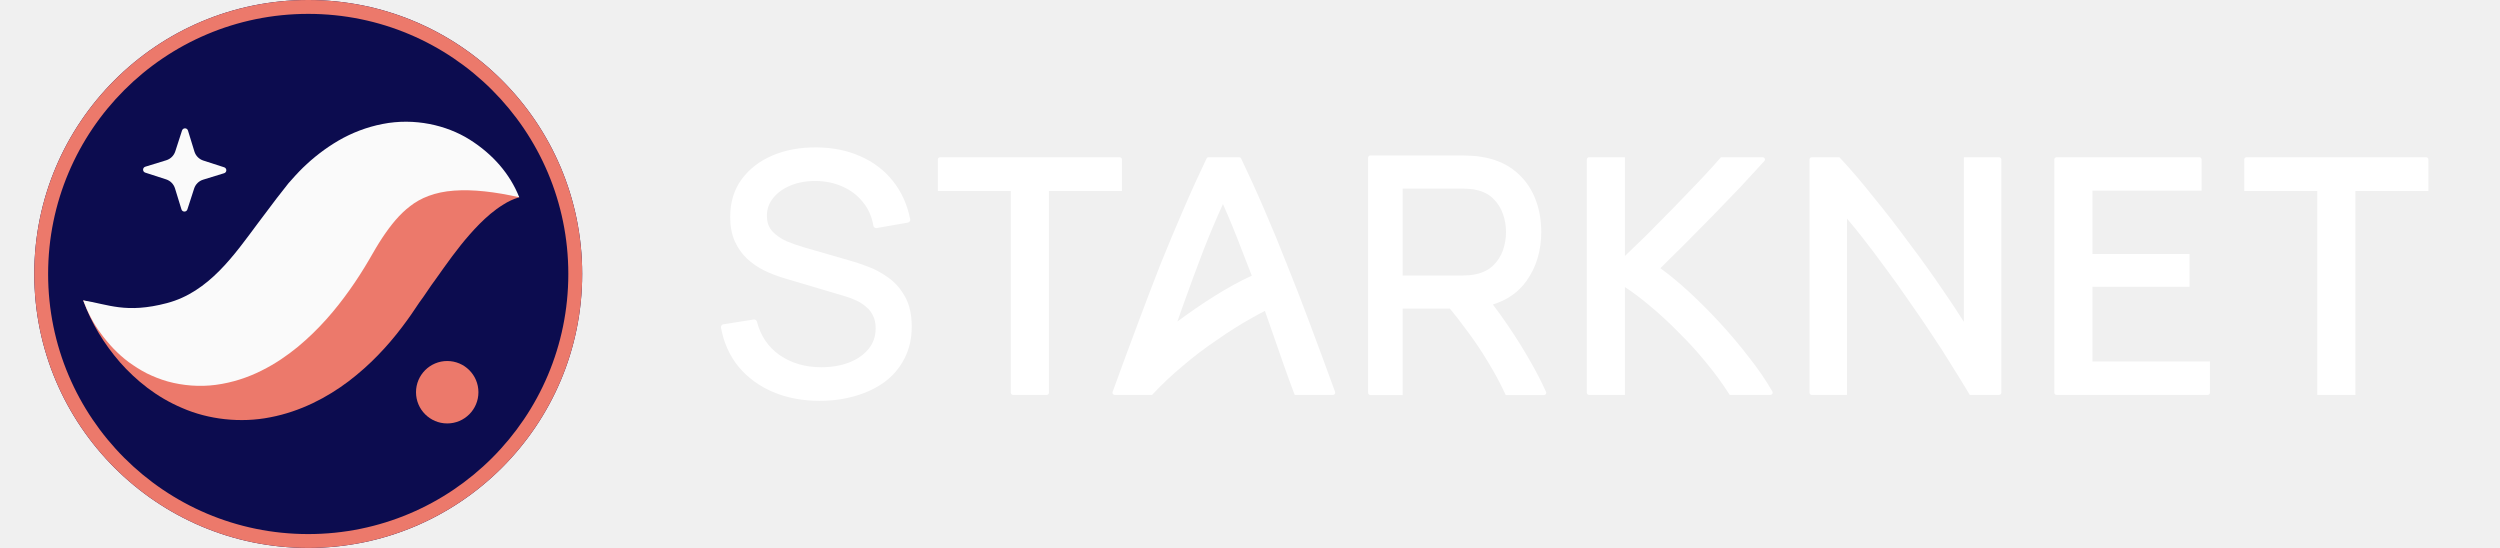
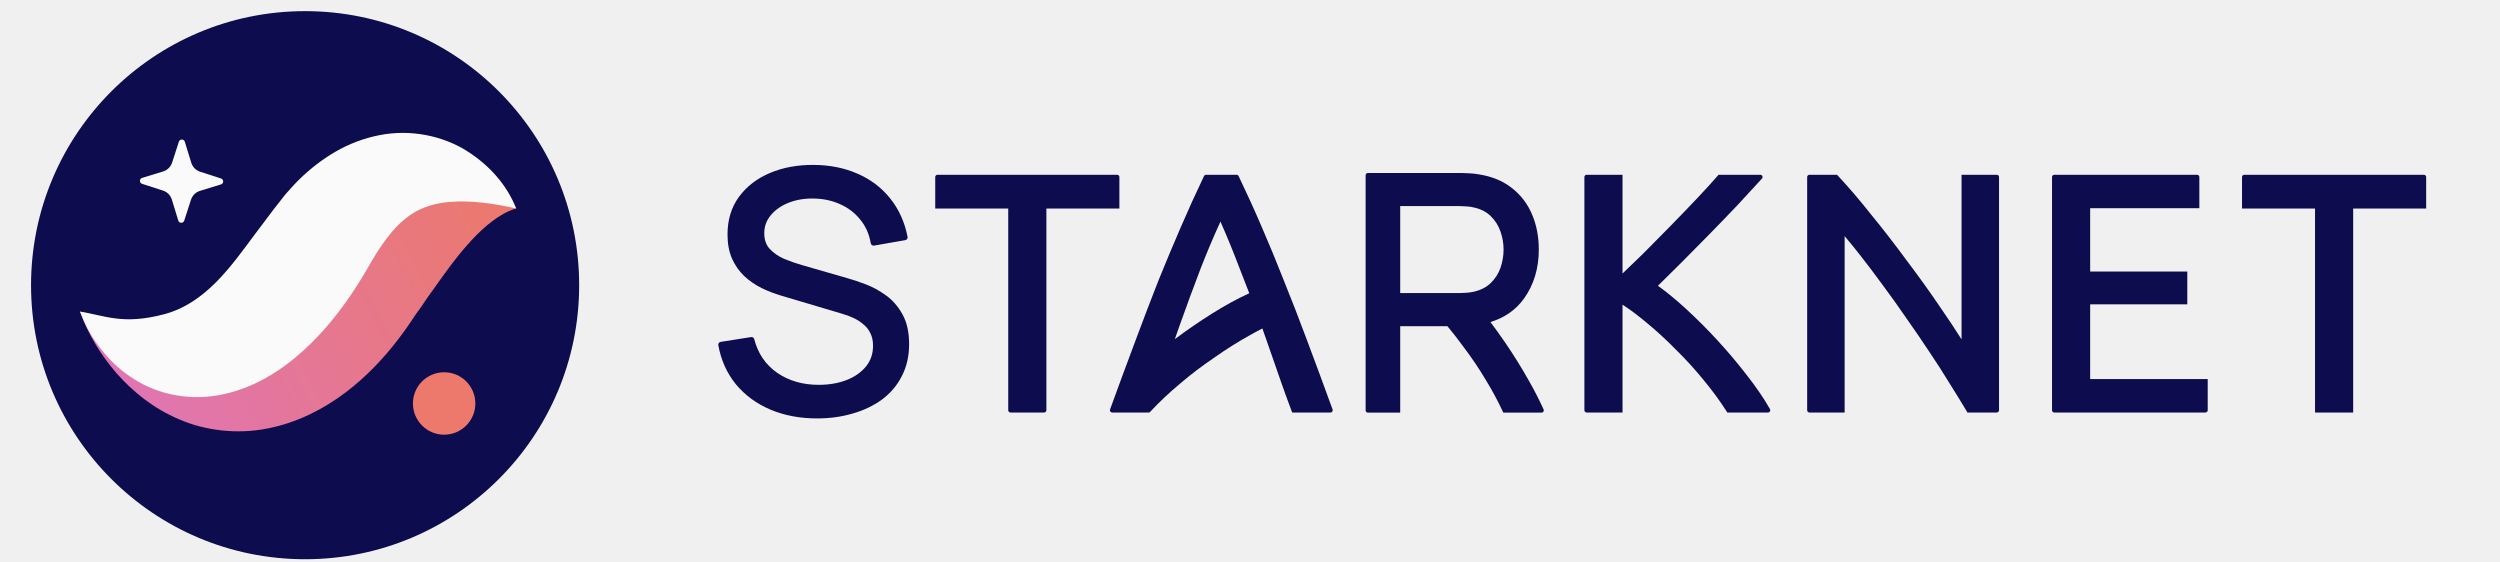
- <svg xmlns="http://www.w3.org/2000/svg" width="146" height="32" viewBox="0 0 146 32" fill="none">
-   <path fill-rule="evenodd" clip-rule="evenodd" d="M2 16C2 24.837 9.163 32 18 32C26.837 32 34.001 24.837 34.001 16C34.001 7.163 26.837 0 18 0C9.163 0 2 7.163 2 16Z" fill="#0C0C4F" />
-   <path fill-rule="evenodd" clip-rule="evenodd" d="M18 31.19C9.611 31.19 2.81 24.389 2.81 16C2.81 7.611 9.611 0.81 18 0.81C26.389 0.81 33.19 7.611 33.19 16C33.19 24.389 26.389 31.19 18 31.19ZM18 32C9.163 32 2 24.837 2 16C2 7.163 9.163 0 18 0C26.837 0 34.001 7.163 34.001 16C34.001 24.837 26.837 32 18 32Z" fill="#EC796B" />
-   <path fill-rule="evenodd" clip-rule="evenodd" d="M30.324 11.52C29.819 10.955 29.03 10.637 28.263 10.506C27.49 10.381 26.679 10.393 25.916 10.528C24.372 10.789 22.968 11.429 21.745 12.218C21.109 12.605 20.567 13.053 20.006 13.509C19.736 13.74 19.489 13.985 19.232 14.228L18.53 14.926C17.768 15.723 17.016 16.449 16.289 17.051C15.559 17.65 14.876 18.105 14.203 18.423C13.531 18.742 12.811 18.93 11.874 18.96C10.944 18.993 9.844 18.825 8.668 18.548C7.486 18.272 6.244 17.879 4.856 17.541C5.34 18.885 6.069 20.072 7.006 21.157C7.953 22.223 9.135 23.195 10.655 23.834C12.152 24.488 14.034 24.722 15.793 24.368C17.558 24.029 19.106 23.212 20.357 22.268C21.612 21.314 22.627 20.228 23.482 19.099C23.719 18.787 23.843 18.612 24.014 18.368L24.487 17.668C24.815 17.235 25.114 16.742 25.439 16.313C26.076 15.415 26.704 14.518 27.434 13.691C27.802 13.272 28.189 12.871 28.647 12.486C28.875 12.297 29.121 12.113 29.394 11.947C29.671 11.769 29.964 11.629 30.324 11.52Z" fill="#EC796B" />
-   <path fill-rule="evenodd" clip-rule="evenodd" d="M24.295 22.906C24.295 23.913 25.112 24.729 26.118 24.729C27.125 24.729 27.94 23.913 27.94 22.906C27.94 21.9 27.125 21.083 26.118 21.083C25.112 21.083 24.295 21.9 24.295 22.906Z" fill="#EC796B" />
-   <path fill-rule="evenodd" clip-rule="evenodd" d="M30.324 11.52C29.781 10.15 28.772 8.996 27.416 8.145C26.07 7.303 24.199 6.874 22.345 7.24C21.429 7.417 20.542 7.758 19.764 8.212C18.989 8.665 18.294 9.209 17.693 9.793C17.393 10.086 17.12 10.392 16.849 10.699L16.148 11.594L15.064 13.033C13.683 14.886 12.195 17.057 9.754 17.7C7.358 18.332 6.319 17.772 4.856 17.541C5.123 18.232 5.455 18.902 5.904 19.492C6.345 20.094 6.865 20.659 7.512 21.144C7.839 21.377 8.185 21.606 8.568 21.801C8.95 21.989 9.362 22.155 9.801 22.279C10.675 22.519 11.659 22.603 12.612 22.474C13.566 22.347 14.477 22.045 15.273 21.644C16.076 21.246 16.775 20.762 17.399 20.251C18.639 19.221 19.604 18.083 20.419 16.932C20.829 16.357 21.202 15.77 21.546 15.184L21.951 14.486C22.075 14.282 22.2 14.077 22.327 13.885C22.841 13.117 23.343 12.501 23.953 12.039C24.554 11.565 25.391 11.214 26.511 11.133C27.625 11.05 28.911 11.203 30.324 11.52Z" fill="#FAFAFA" />
-   <path fill-rule="evenodd" clip-rule="evenodd" d="M10.943 12.231L11.338 11.01C11.418 10.762 11.614 10.569 11.863 10.493L13.089 10.116C13.259 10.064 13.26 9.825 13.092 9.77L11.871 9.375C11.624 9.295 11.431 9.099 11.354 8.85L10.977 7.623C10.925 7.454 10.686 7.452 10.631 7.621L10.236 8.841C10.156 9.089 9.96 9.282 9.711 9.359L8.485 9.736C8.315 9.788 8.313 10.027 8.482 10.081L9.703 10.476C9.951 10.557 10.144 10.753 10.22 11.002L10.597 12.228C10.649 12.398 10.888 12.399 10.943 12.231Z" fill="#FAFAFA" />
-   <path d="M141.817 11.156V9.315C141.817 9.242 141.758 9.183 141.685 9.183H131.198C131.125 9.183 131.065 9.242 131.065 9.315V11.156H135.328V23.063H137.555V11.156H141.817Z" fill="white" />
-   <path d="M120.105 9.183C120.032 9.183 119.973 9.242 119.973 9.315V22.931C119.973 23.004 120.032 23.063 120.105 23.063H128.93C129.003 23.063 129.062 23.004 129.062 22.931V21.11H122.2V16.748H127.869V14.834H122.2V11.136H128.573V9.315C128.573 9.242 128.514 9.183 128.441 9.183H120.105Z" fill="white" />
-   <path d="M114.987 22.982L115.035 23.063H116.746C116.819 23.063 116.878 23.004 116.878 22.931V9.315C116.878 9.242 116.819 9.183 116.746 9.183H114.69V18.796C114.333 18.227 113.919 17.602 113.447 16.919C112.846 16.031 112.2 15.13 111.508 14.216C110.829 13.289 110.137 12.394 109.431 11.533C108.739 10.657 108.084 9.891 107.468 9.235L107.419 9.183H105.809C105.736 9.183 105.677 9.242 105.677 9.315V22.931C105.677 23.004 105.736 23.063 105.809 23.063H107.865V12.765C108.146 13.098 108.445 13.465 108.762 13.869C109.191 14.415 109.633 15 110.088 15.624L110.089 15.625L110.089 15.625C110.544 16.236 110.999 16.873 111.454 17.536L111.455 17.537L111.455 17.538C111.924 18.201 112.372 18.858 112.802 19.509L112.802 19.509L112.802 19.51C113.231 20.147 113.627 20.764 113.991 21.361L113.992 21.362L113.992 21.363C114.37 21.962 114.701 22.501 114.987 22.982Z" fill="white" />
-   <path d="M102.987 9.46L103.038 9.404C103.115 9.32 103.055 9.183 102.94 9.183H100.502L100.453 9.241C100.129 9.616 99.727 10.057 99.246 10.564C98.777 11.059 98.276 11.58 97.742 12.127C97.208 12.674 96.668 13.22 96.121 13.767C95.684 14.194 95.276 14.587 94.897 14.947V9.183H92.802C92.729 9.183 92.67 9.242 92.67 9.315V22.931C92.67 23.004 92.729 23.063 92.802 23.063H94.897V16.766C95.357 17.067 95.827 17.42 96.307 17.823L96.308 17.824L96.308 17.825C96.89 18.303 97.459 18.827 98.016 19.396L98.017 19.398L98.018 19.399C98.587 19.955 99.124 20.543 99.628 21.164L99.629 21.165L99.629 21.165C100.134 21.773 100.579 22.38 100.966 22.987L101.015 23.063H103.392C103.493 23.063 103.557 22.953 103.506 22.865L103.478 22.816C103.121 22.195 102.673 21.543 102.135 20.861C101.611 20.179 101.048 19.511 100.445 18.856C99.842 18.201 99.227 17.585 98.597 17.008C98.027 16.486 97.483 16.037 96.964 15.663C97.405 15.232 97.873 14.77 98.368 14.275C98.916 13.727 99.464 13.173 100.012 12.612C100.572 12.038 101.107 11.483 101.616 10.948L101.617 10.947L101.618 10.947C102.126 10.399 102.583 9.903 102.987 9.46Z" fill="white" />
-   <path fill-rule="evenodd" clip-rule="evenodd" d="M80.029 9.079C79.956 9.079 79.897 9.138 79.897 9.211V22.939C79.897 23.012 79.957 23.071 80.029 23.071H81.916V18.024H84.673C84.983 18.395 85.285 18.784 85.58 19.189L85.581 19.191L85.583 19.193C86.065 19.825 86.511 20.485 86.92 21.172L86.921 21.173L86.921 21.174C87.292 21.782 87.615 22.383 87.891 22.976L87.936 23.071H90.169C90.265 23.071 90.329 22.973 90.289 22.886C90.032 22.323 89.754 21.772 89.445 21.235C89.025 20.485 88.564 19.742 88.062 19.007C87.776 18.587 87.483 18.178 87.184 17.782C88.017 17.528 88.676 17.067 89.153 16.399L89.153 16.398C89.725 15.589 90.009 14.638 90.009 13.552C90.009 12.805 89.879 12.122 89.617 11.505C89.353 10.878 88.956 10.359 88.427 9.949C87.903 9.537 87.256 9.275 86.494 9.157C86.316 9.125 86.133 9.105 85.944 9.098C85.759 9.086 85.598 9.079 85.461 9.079C84.882 9.079 84.303 9.079 83.724 9.079C82.492 9.079 81.261 9.079 80.029 9.079ZM87.952 13.552C87.952 13.912 87.892 14.267 87.772 14.617C87.654 14.953 87.465 15.247 87.205 15.502C86.958 15.743 86.633 15.914 86.221 16.009C86.09 16.039 85.95 16.06 85.799 16.072L85.798 16.072L85.798 16.072C85.65 16.084 85.518 16.09 85.404 16.09H81.916V11.013H85.404C85.518 11.013 85.65 11.019 85.798 11.031L85.802 11.032L85.805 11.032C85.952 11.038 86.088 11.058 86.214 11.092L86.218 11.094L86.223 11.095C86.633 11.184 86.957 11.354 87.204 11.6L87.204 11.601L87.205 11.601C87.465 11.855 87.653 12.153 87.771 12.495L87.772 12.496L87.772 12.496C87.892 12.839 87.952 13.191 87.952 13.552Z" fill="white" />
-   <path fill-rule="evenodd" clip-rule="evenodd" d="M74.943 21.23L74.943 21.231L74.943 21.232C75.139 21.794 75.348 22.368 75.57 22.956L75.611 23.063H77.845C77.936 23.063 78 22.972 77.969 22.886C77.481 21.545 76.988 20.206 76.486 18.871C76.029 17.645 75.579 16.484 75.135 15.387C74.705 14.291 74.274 13.247 73.843 12.255C73.411 11.246 72.956 10.248 72.482 9.258C72.46 9.212 72.414 9.183 72.363 9.183H70.582C70.531 9.183 70.484 9.212 70.463 9.258C69.989 10.248 69.534 11.246 69.102 12.255C68.671 13.247 68.234 14.291 67.79 15.387L67.79 15.387L67.79 15.388C67.359 16.484 66.916 17.645 66.459 18.871C65.957 20.206 65.464 21.545 64.976 22.886C64.945 22.972 65.009 23.063 65.1 23.063H67.239L67.281 23.063L67.33 23.01C67.846 22.456 68.422 21.913 69.06 21.38L69.06 21.379L69.061 21.379C69.701 20.832 70.368 20.326 71.063 19.858L71.064 19.857L71.066 19.856C71.75 19.373 72.439 18.939 73.131 18.555L73.132 18.554L73.133 18.554C73.382 18.412 73.628 18.279 73.87 18.157L74.338 19.492L74.338 19.493C74.546 20.079 74.748 20.658 74.943 21.23ZM72.54 14.647L72.54 14.648L72.541 14.649C72.729 15.125 72.917 15.61 73.105 16.102C73.091 16.108 73.077 16.114 73.062 16.121C72.4 16.423 71.689 16.812 70.928 17.29C70.199 17.747 69.476 18.243 68.759 18.779L69.063 17.912C69.465 16.785 69.866 15.697 70.268 14.648C70.637 13.701 71.022 12.791 71.421 11.917C71.809 12.791 72.182 13.701 72.54 14.647Z" fill="white" />
-   <path d="M65.521 11.156V9.315C65.521 9.242 65.462 9.183 65.389 9.183H54.902C54.829 9.183 54.77 9.242 54.77 9.315V11.156H59.032V22.931C59.032 23.004 59.091 23.063 59.164 23.063H61.127C61.2 23.063 61.259 23.004 61.259 22.931V11.156H65.521Z" fill="white" />
-   <path d="M45.147 22.894L45.147 22.894C44.339 22.55 43.667 22.058 43.135 21.419L43.134 21.418L43.133 21.418C42.606 20.77 42.264 20.007 42.105 19.132C42.097 19.088 42.107 19.043 42.133 19.007C42.158 18.971 42.198 18.946 42.242 18.939L44.018 18.659C44.102 18.646 44.182 18.699 44.203 18.781C44.419 19.62 44.864 20.271 45.537 20.743C46.221 21.211 47.027 21.447 47.963 21.447C48.57 21.447 49.112 21.354 49.593 21.169C50.078 20.978 50.455 20.711 50.731 20.37C51.001 20.034 51.138 19.637 51.138 19.17C51.138 18.88 51.087 18.643 50.991 18.452C50.991 18.451 50.99 18.449 50.989 18.447C50.896 18.244 50.766 18.074 50.599 17.936C50.598 17.935 50.596 17.933 50.595 17.932C50.427 17.782 50.235 17.656 50.016 17.553C49.793 17.447 49.56 17.36 49.318 17.292L49.316 17.291L45.772 16.239C45.378 16.121 44.997 15.973 44.628 15.795L44.627 15.795L44.626 15.794C44.252 15.607 43.917 15.376 43.622 15.101L43.621 15.1L43.621 15.1C43.321 14.814 43.084 14.474 42.908 14.082L42.908 14.082C42.729 13.676 42.643 13.205 42.643 12.673C42.643 11.819 42.863 11.082 43.312 10.471L43.312 10.47C43.763 9.859 44.37 9.394 45.128 9.074C45.886 8.755 46.735 8.601 47.675 8.608C48.627 8.614 49.483 8.785 50.24 9.124C51.004 9.456 51.637 9.935 52.137 10.562C52.644 11.189 52.983 11.938 53.155 12.805C53.163 12.848 53.154 12.894 53.129 12.931C53.104 12.967 53.065 12.992 53.021 13L51.197 13.318C51.153 13.326 51.109 13.316 51.073 13.291C51.037 13.265 51.013 13.227 51.005 13.183C50.913 12.643 50.709 12.184 50.394 11.803L50.392 11.801C50.081 11.41 49.691 11.111 49.219 10.903L49.217 10.902C48.744 10.687 48.224 10.576 47.652 10.569C47.105 10.563 46.615 10.65 46.182 10.828C45.747 11.005 45.407 11.25 45.157 11.56L45.156 11.562C44.91 11.86 44.788 12.202 44.788 12.596C44.788 12.986 44.899 13.288 45.11 13.516C45.338 13.755 45.617 13.948 45.952 14.095C46.306 14.24 46.651 14.36 46.985 14.454L46.986 14.455L49.63 15.217C49.938 15.302 50.29 15.42 50.685 15.569C51.099 15.722 51.498 15.939 51.882 16.217C52.277 16.496 52.602 16.87 52.857 17.333C53.119 17.802 53.245 18.385 53.245 19.073C53.245 19.765 53.105 20.387 52.821 20.935C52.545 21.479 52.159 21.936 51.663 22.305L51.661 22.306C51.168 22.666 50.597 22.938 49.95 23.123C49.303 23.314 48.611 23.409 47.876 23.409C46.873 23.409 45.962 23.239 45.147 22.894Z" fill="white" />
+ <svg xmlns="http://www.w3.org/2000/svg" height="40" viewBox="0 0 178 41" fill="none" width="178">
+   <path d="M0.041 20.814C0.041 31.859 8.995 40.813 20.041 40.813C31.087 40.813 40.042 31.859 40.042 20.814C40.042 9.768 31.087 0.813 20.041 0.813C8.995 0.813 0.041 9.768 0.041 20.814Z" fill="#0C0C4F" fill-rule="evenodd" clip-rule="evenodd" />
+   <path fill-rule="evenodd" clip-rule="evenodd" d="M11.22 16.101L11.713 14.576C11.814 14.266 12.058 14.024 12.37 13.929L13.902 13.458C14.115 13.393 14.116 13.094 13.906 13.026L12.38 12.532C12.07 12.431 11.829 12.187 11.733 11.875L11.262 10.342C11.198 10.131 10.898 10.129 10.83 10.34L10.336 11.865C10.236 12.175 9.991 12.416 9.68 12.512L8.147 12.983C7.935 13.048 7.933 13.347 8.144 13.415L9.67 13.909C9.979 14.009 10.221 14.254 10.316 14.566L10.787 16.098C10.852 16.31 11.151 16.312 11.22 16.101Z" fill="#FAFAFA" />
+   <path fill-rule="evenodd" clip-rule="evenodd" d="M35.446 15.213C34.814 14.507 33.828 14.109 32.869 13.946C31.903 13.789 30.89 13.804 29.936 13.973C28.005 14.3 26.252 15.099 24.722 16.085C23.928 16.569 23.25 17.129 22.549 17.699C22.21 17.988 21.902 18.295 21.581 18.597L20.704 19.47C19.75 20.467 18.811 21.374 17.902 22.127C16.989 22.875 16.136 23.444 15.295 23.841C14.454 24.24 13.555 24.475 12.383 24.513C11.221 24.554 9.846 24.344 8.376 23.998C6.898 23.653 5.346 23.162 3.611 22.739C4.216 24.419 5.128 25.902 6.298 27.259C7.482 28.592 8.96 29.807 10.859 30.606C12.731 31.422 15.083 31.715 17.283 31.273C19.488 30.849 21.423 29.828 22.987 28.648C24.555 27.456 25.824 26.098 26.894 24.686C27.189 24.296 27.345 24.078 27.559 23.773L28.149 22.898C28.56 22.357 28.934 21.741 29.34 21.205C30.136 20.082 30.922 18.96 31.834 17.927C32.293 17.403 32.777 16.901 33.349 16.42C33.634 16.185 33.942 15.954 34.284 15.747C34.63 15.524 34.996 15.349 35.446 15.213Z" fill="url(#paint0_linear_789_81789)" />
+   <path fill-rule="evenodd" clip-rule="evenodd" d="M35.446 15.213C34.767 13.5 33.505 12.059 31.811 10.995C30.128 9.942 27.79 9.405 25.472 9.863C24.328 10.084 23.219 10.511 22.245 11.078C21.277 11.644 20.408 12.324 19.657 13.054C19.282 13.421 18.941 13.803 18.603 14.187L17.726 15.305L16.371 17.105C14.645 19.42 12.785 22.134 9.734 22.938C6.738 23.727 5.439 23.028 3.611 22.739C3.945 23.603 4.359 24.441 4.921 25.178C5.472 25.93 6.122 26.637 6.931 27.243C7.34 27.534 7.772 27.821 8.251 28.064C8.728 28.299 9.243 28.506 9.792 28.662C10.885 28.962 12.115 29.067 13.306 28.906C14.498 28.747 15.637 28.369 16.633 27.867C17.636 27.371 18.509 26.766 19.289 26.127C20.84 24.839 22.046 23.416 23.065 21.978C23.578 21.259 24.043 20.526 24.473 19.793L24.98 18.921C25.134 18.665 25.291 18.409 25.45 18.17C26.092 17.209 26.719 16.439 27.482 15.862C28.233 15.269 29.28 14.831 30.679 14.729C32.072 14.626 33.68 14.816 35.446 15.213Z" fill="#FAFAFA" />
+   <path fill-rule="evenodd" clip-rule="evenodd" d="M27.91 29.445C27.91 30.704 28.931 31.724 30.189 31.724C31.447 31.724 32.466 30.704 32.466 29.445C32.466 28.187 31.447 27.167 30.189 27.167C28.931 27.167 27.91 28.187 27.91 29.445Z" fill="#EC796B" />
+   <path d="M174.837 15.221V12.92C174.837 12.829 174.763 12.755 174.672 12.755H161.563C161.472 12.755 161.398 12.829 161.398 12.92V15.221H166.726V30.105H169.509V15.221H174.837Z" fill="#0C0C4F" />
+   <path d="M147.697 12.755C147.606 12.755 147.532 12.829 147.532 12.92V29.939C147.532 30.03 147.606 30.105 147.697 30.105H158.729C158.82 30.105 158.894 30.03 158.894 29.939V27.663H150.315V22.21H157.403V19.818H150.315V15.196H158.283V12.92C158.283 12.829 158.209 12.755 158.118 12.755H147.697Z" fill="#0C0C4F" />
+   <path d="M141.3 30.003L141.36 30.105H143.498C143.59 30.105 143.664 30.03 143.664 29.939V12.92C143.664 12.829 143.59 12.755 143.498 12.755H140.929V24.77C140.483 24.06 139.965 23.278 139.375 22.425C138.624 21.315 137.816 20.188 136.951 19.046C136.102 17.887 135.237 16.769 134.355 15.691C133.489 14.597 132.671 13.639 131.901 12.82L131.84 12.755H129.827C129.736 12.755 129.662 12.829 129.662 12.92V29.939C129.662 30.03 129.736 30.105 129.827 30.105H132.397V17.233C132.748 17.648 133.122 18.107 133.519 18.612C134.055 19.294 134.607 20.026 135.176 20.806L135.177 20.807L135.178 20.808C135.746 21.571 136.315 22.367 136.884 23.196L136.884 23.197L136.885 23.198C137.471 24.028 138.032 24.849 138.568 25.662L138.569 25.662L138.569 25.663C139.105 26.459 139.6 27.23 140.055 27.977L140.056 27.978L140.056 27.98C140.528 28.728 140.943 29.403 141.3 30.003Z" fill="#0C0C4F" />
+   <path d="M126.3 13.1L126.363 13.031C126.46 12.925 126.385 12.755 126.241 12.755H123.194L123.132 12.826C122.727 13.296 122.225 13.847 121.623 14.481L121.623 14.481C121.037 15.1 120.411 15.751 119.743 16.434C119.076 17.118 118.401 17.801 117.717 18.485C117.171 19.018 116.661 19.51 116.187 19.96V12.755H113.569C113.478 12.755 113.404 12.829 113.404 12.92V29.939C113.404 30.03 113.478 30.105 113.569 30.105H116.187V22.234C116.762 22.61 117.349 23.05 117.95 23.555L117.95 23.556L117.951 23.556C118.678 24.154 119.39 24.809 120.086 25.521L120.087 25.523L120.089 25.524C120.8 26.219 121.471 26.955 122.101 27.731L122.102 27.732L122.103 27.733C122.733 28.492 123.29 29.251 123.774 30.009L123.835 30.105H126.805C126.932 30.105 127.012 29.967 126.949 29.857L126.913 29.795C126.467 29.019 125.908 28.205 125.235 27.352C124.58 26.5 123.876 25.665 123.122 24.846C122.369 24.027 121.599 23.257 120.813 22.536C120.1 21.883 119.419 21.322 118.771 20.855C119.323 20.316 119.908 19.738 120.526 19.119C121.211 18.435 121.896 17.742 122.58 17.04C123.282 16.323 123.95 15.63 124.586 14.961L124.587 14.96L124.588 14.959C125.224 14.275 125.795 13.655 126.3 13.1Z" fill="#0C0C4F" />
+   <path fill-rule="evenodd" clip-rule="evenodd" d="M97.603 12.624C97.511 12.624 97.438 12.698 97.438 12.79V29.949C97.438 30.041 97.512 30.114 97.603 30.114H99.962V23.805H103.407C103.795 24.27 104.173 24.755 104.541 25.262L104.543 25.264L104.544 25.266C105.147 26.057 105.705 26.882 106.216 27.741L106.217 27.742L106.217 27.743C106.681 28.503 107.085 29.254 107.43 29.995L107.486 30.114H110.277C110.397 30.114 110.477 29.991 110.427 29.882C110.106 29.179 109.758 28.49 109.372 27.819C108.847 26.881 108.271 25.953 107.644 25.034C107.286 24.509 106.92 23.998 106.546 23.503C107.588 23.185 108.411 22.609 109.007 21.774L109.008 21.773C109.723 20.762 110.077 19.573 110.077 18.215C110.077 17.282 109.915 16.427 109.587 15.656C109.257 14.873 108.761 14.224 108.1 13.712C107.444 13.197 106.636 12.869 105.684 12.722C105.462 12.681 105.232 12.657 104.996 12.648C104.765 12.632 104.563 12.624 104.392 12.624C103.668 12.624 102.945 12.624 102.221 12.624L102.221 12.624C100.681 12.624 99.142 12.624 97.603 12.624ZM107.506 18.215C107.506 18.666 107.431 19.109 107.28 19.546C107.133 19.966 106.898 20.334 106.572 20.652C106.264 20.954 105.857 21.167 105.342 21.287C105.179 21.324 105.003 21.35 104.814 21.365L104.814 21.365L104.814 21.365C104.628 21.381 104.464 21.388 104.321 21.388H99.962V15.041H104.321C104.464 15.041 104.628 15.049 104.814 15.064L104.818 15.065L104.822 15.065C105.006 15.072 105.176 15.098 105.334 15.141L105.339 15.142L105.344 15.143C105.857 15.255 106.263 15.468 106.57 15.775L106.571 15.776L106.572 15.777C106.897 16.095 107.133 16.466 107.28 16.895L107.28 16.895L107.281 16.896C107.431 17.325 107.506 17.764 107.506 18.215Z" fill="#0C0C4F" />
+   <path fill-rule="evenodd" clip-rule="evenodd" d="M91.245 27.814L91.245 27.815L91.245 27.815C91.49 28.518 91.752 29.236 92.029 29.971L92.08 30.105H94.872C94.987 30.105 95.066 29.991 95.027 29.883C94.417 28.207 93.801 26.534 93.173 24.864C92.603 23.332 92.04 21.88 91.485 20.51C90.947 19.14 90.409 17.835 89.87 16.594C89.33 15.334 88.761 14.086 88.169 12.849C88.142 12.791 88.084 12.755 88.02 12.755H85.793C85.73 12.755 85.672 12.791 85.644 12.849C85.052 14.086 84.484 15.334 83.943 16.594C83.405 17.834 82.858 19.139 82.304 20.509L82.303 20.51L82.303 20.511C81.765 21.881 81.211 23.332 80.64 24.864C80.012 26.533 79.396 28.207 78.786 29.883C78.747 29.991 78.827 30.105 78.942 30.105H81.615L81.615 30.104H81.667L81.728 30.039C82.373 29.346 83.094 28.667 83.891 28.001L83.891 28L83.892 27.999C84.692 27.316 85.526 26.683 86.394 26.099L86.396 26.097L86.398 26.096C87.254 25.492 88.114 24.95 88.98 24.469L88.981 24.469L88.982 24.468C89.294 24.291 89.601 24.125 89.904 23.972L90.488 25.641L90.488 25.642L90.488 25.642C90.749 26.374 91.001 27.098 91.245 27.814ZM88.241 19.584L88.242 19.586L88.242 19.587C88.477 20.182 88.713 20.788 88.948 21.403C88.93 21.411 88.912 21.419 88.894 21.427C88.066 21.804 87.177 22.291 86.225 22.888C85.315 23.459 84.411 24.08 83.515 24.75L83.895 23.666C84.397 22.257 84.899 20.897 85.401 19.586C85.862 18.403 86.343 17.265 86.843 16.172C87.328 17.265 87.794 18.402 88.241 19.584Z" fill="#0C0C4F" />
+   <path d="M79.468 15.221V12.92C79.468 12.829 79.394 12.755 79.302 12.755H66.194C66.102 12.755 66.028 12.829 66.028 12.92V15.221H71.356V29.939C71.356 30.03 71.43 30.105 71.522 30.105H73.975C74.066 30.105 74.14 30.03 74.14 29.939V15.221H79.468Z" fill="#0C0C4F" />
+   <path d="M54 29.893L54 29.893C52.99 29.463 52.15 28.849 51.484 28.05L51.483 28.048L51.483 28.048C50.824 27.238 50.396 26.285 50.197 25.191C50.187 25.136 50.2 25.08 50.232 25.035C50.264 24.989 50.313 24.959 50.368 24.95L52.588 24.6C52.693 24.584 52.794 24.649 52.82 24.753C53.09 25.801 53.646 26.615 54.488 27.205C55.342 27.789 56.35 28.085 57.52 28.085C58.279 28.085 58.957 27.968 59.557 27.737C60.164 27.499 60.635 27.164 60.979 26.738C61.318 26.319 61.489 25.822 61.489 25.238C61.489 24.876 61.425 24.58 61.305 24.341L61.302 24.335C61.186 24.081 61.024 23.869 60.815 23.696L60.809 23.691C60.6 23.504 60.359 23.346 60.087 23.217C59.807 23.085 59.517 22.976 59.214 22.891L59.211 22.89L54.782 21.575C54.288 21.427 53.812 21.242 53.351 21.02L53.35 21.019L53.349 21.018C52.881 20.785 52.463 20.496 52.094 20.152L52.092 20.151L52.092 20.151C51.718 19.793 51.421 19.369 51.201 18.879L51.201 18.878C50.977 18.371 50.869 17.783 50.869 17.117C50.869 16.05 51.145 15.129 51.706 14.364L51.706 14.364C52.269 13.599 53.028 13.018 53.976 12.619C54.923 12.22 55.985 12.027 57.159 12.035C58.349 12.044 59.42 12.257 60.367 12.681C61.321 13.095 62.112 13.695 62.737 14.478C63.371 15.262 63.794 16.199 64.009 17.282C64.02 17.337 64.009 17.393 63.977 17.439C63.946 17.485 63.897 17.516 63.842 17.526L61.562 17.924C61.508 17.933 61.452 17.921 61.407 17.889C61.362 17.858 61.332 17.809 61.323 17.755C61.208 17.079 60.952 16.506 60.559 16.03L60.556 16.027C60.167 15.539 59.679 15.165 59.09 14.905L59.088 14.904C58.496 14.635 57.845 14.495 57.131 14.488L57.131 14.488C56.447 14.48 55.835 14.589 55.293 14.81C54.749 15.032 54.325 15.339 54.012 15.726L54.011 15.728C53.704 16.101 53.551 16.529 53.551 17.02C53.551 17.509 53.69 17.886 53.954 18.171C54.238 18.47 54.588 18.711 55.006 18.894C55.449 19.076 55.879 19.226 56.297 19.344L56.298 19.344L59.603 20.297C59.989 20.404 60.429 20.551 60.923 20.737C61.44 20.929 61.939 21.199 62.419 21.547C62.913 21.896 63.319 22.363 63.638 22.942C63.965 23.528 64.122 24.257 64.122 25.118C64.122 25.983 63.947 26.76 63.592 27.444C63.248 28.125 62.764 28.696 62.144 29.157L62.143 29.158C61.526 29.608 60.812 29.948 60.003 30.179C59.194 30.418 58.33 30.537 57.411 30.537C56.157 30.537 55.019 30.324 54 29.893Z" fill="#0C0C4F" />
+   <defs>
+     <linearGradient id="paint0_linear_789_81789" x1="35.276" y1="14.612" x2="-16.751" y2="41.681" gradientUnits="userSpaceOnUse">
+       <stop stop-color="#EC796B" />
+       <stop offset="1" stop-color="#D672EF" />
+     </linearGradient>
+   </defs>
</svg>
